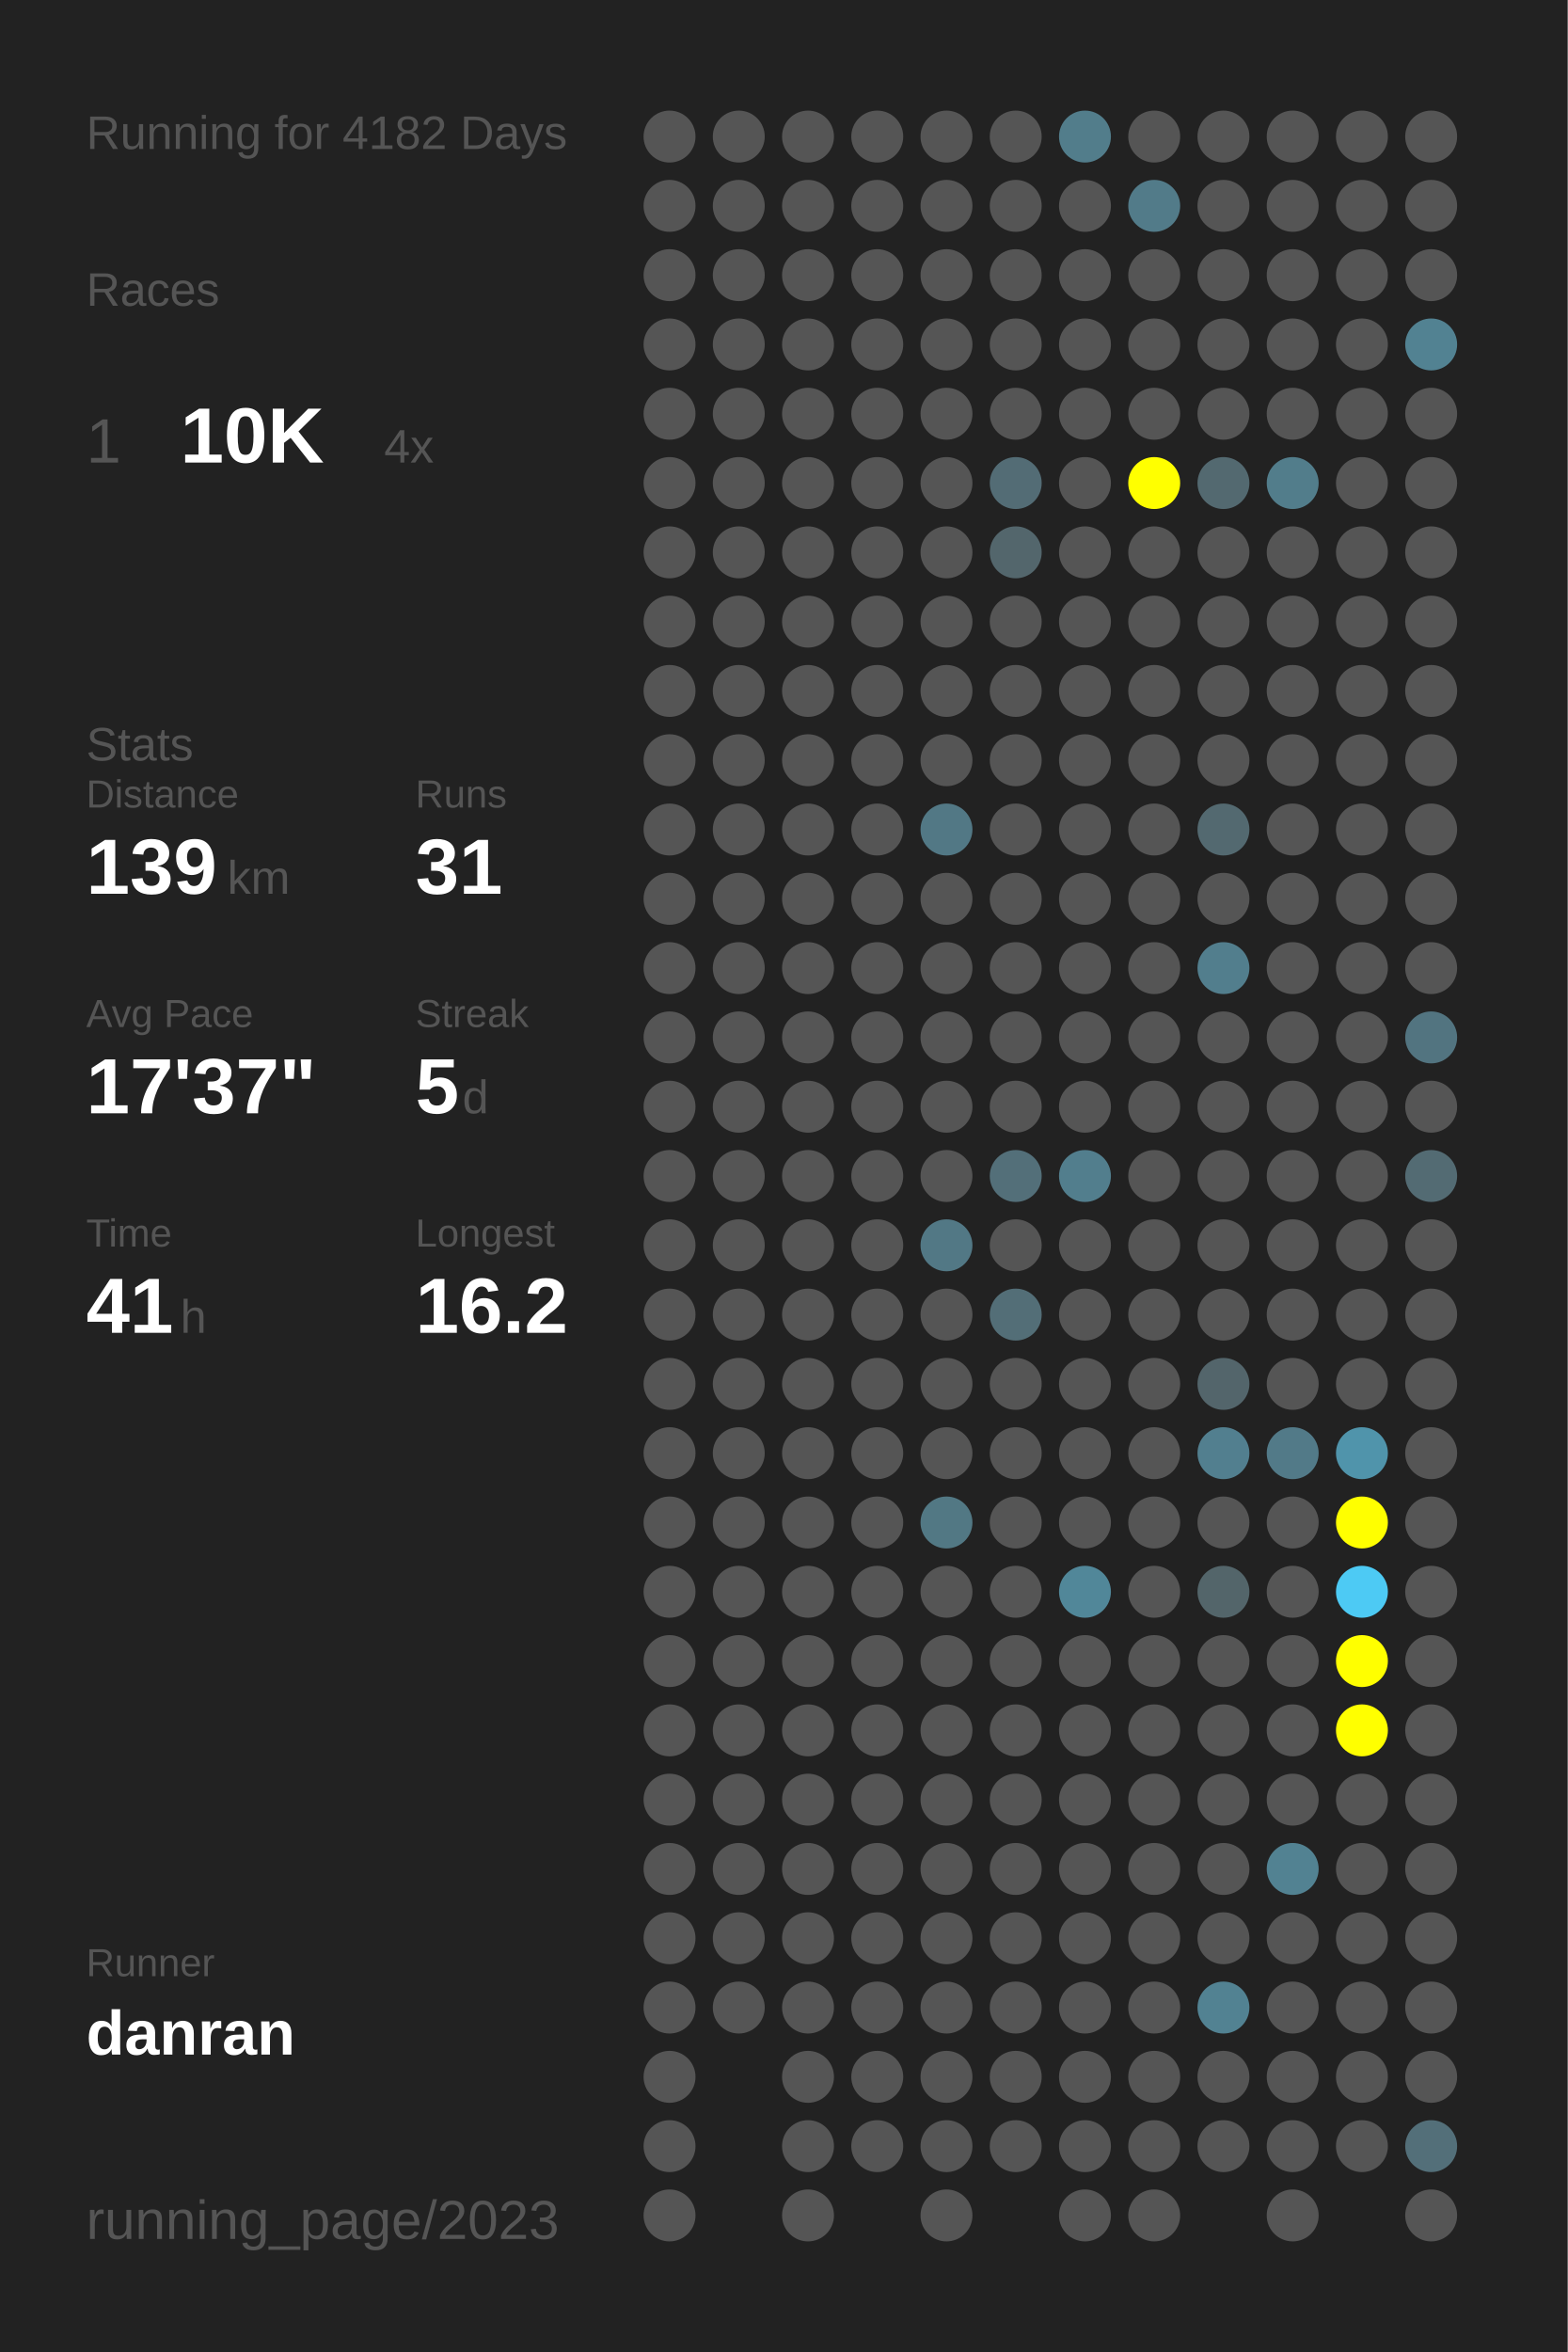
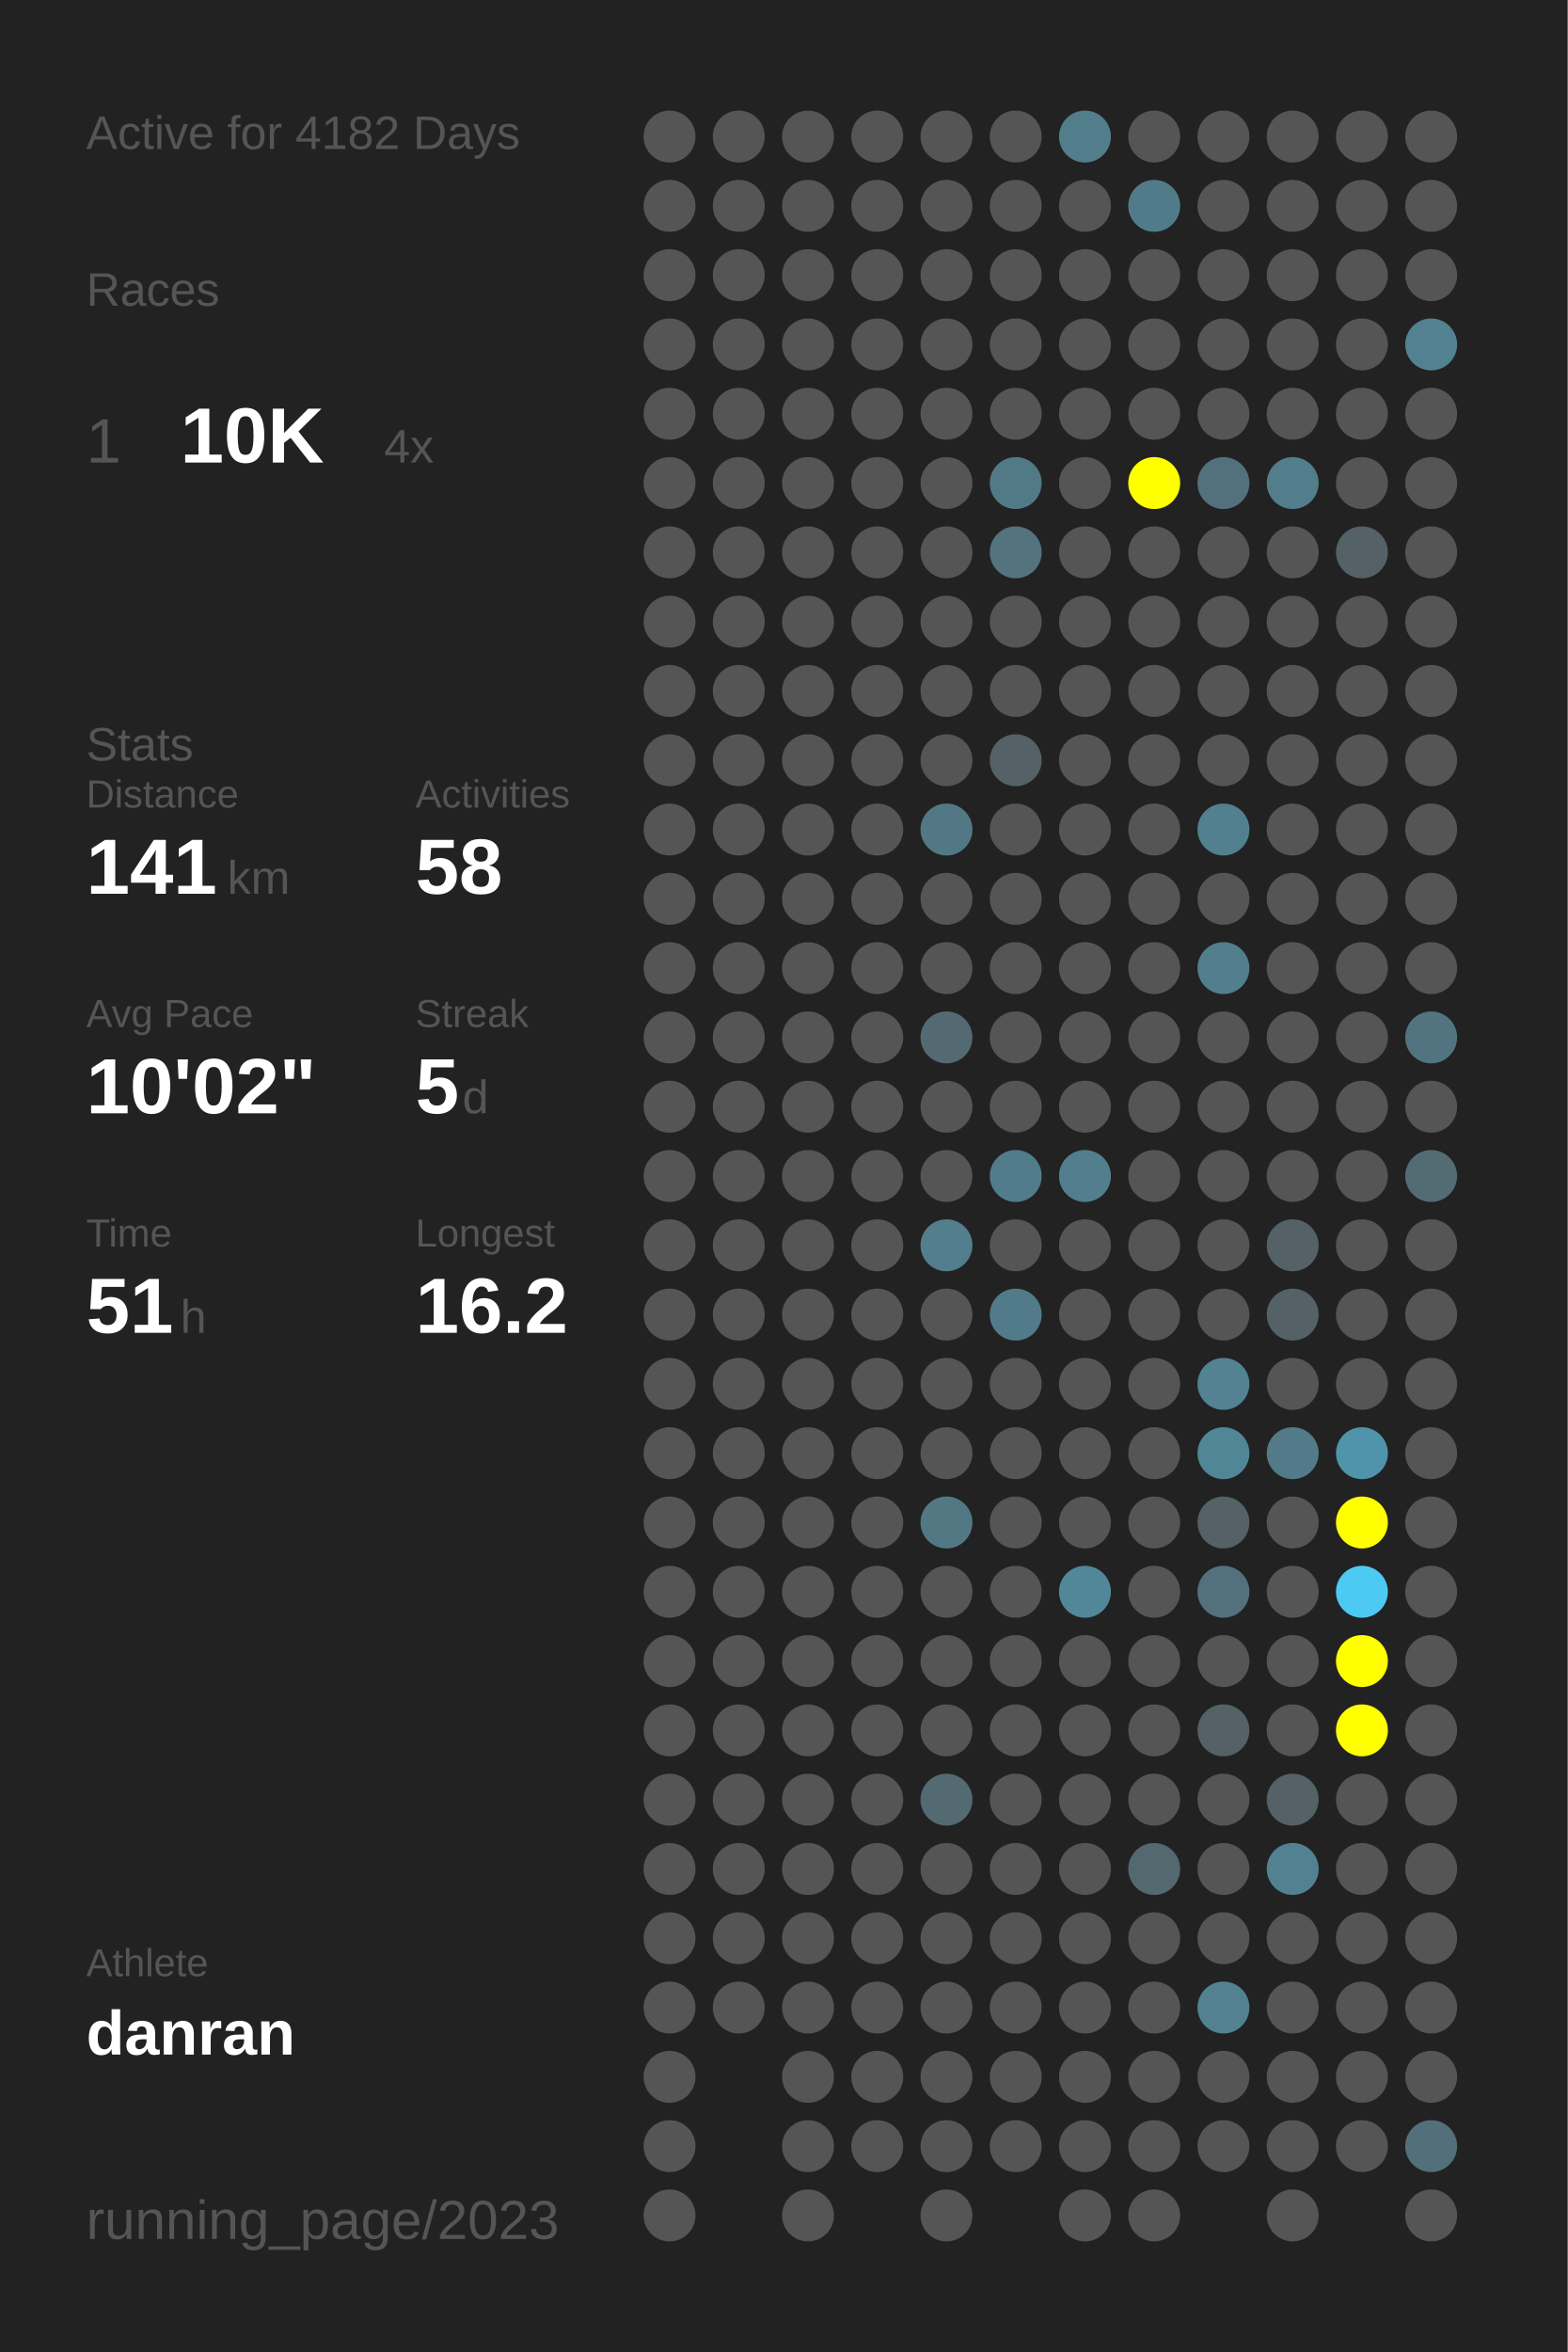
<svg xmlns="http://www.w3.org/2000/svg" baseProfile="full" height="300mm" version="1.1" viewBox="0,0,200,300" width="200mm">
  <defs />
  <rect fill="#222222" height="300" width="200" x="0" y="0" />
-   <text fill="#555555" style="font-size:6px; font-family:Arial;" x="11" y="19">Running for 4182 Days</text>
+   <text fill="#555555" style="font-size:6px; font-family:Arial;" x="11" y="19">Active for 4182 Days</text>
  <text fill="#555555" style="font-size:6px; font-family:Arial;" x="11" y="39">Races</text>
  <text fill="#555555" style="font-size:8px; font-family:Arial;" x="11" y="59">1</text>
  <text fill="#FFFFFF" style="font-size:10px; font-family:Arial; font-weight:bold;" x="23" y="59">10K</text>
  <text fill="#555555" style="font-size:6px; font-family:Arial;" x="49" y="59">4x</text>
  <text fill="#555555" style="font-size:6px; font-family:Arial;" x="11" y="97">Stats</text>
  <text fill="#555555" style="font-size:5px; font-family:Arial;" x="11" y="103">Distance</text>
-   <text fill="#FFFFFF" style="font-size:10px; font-family:Arial; font-weight:bold;" x="11" y="114">139</text>
+   <text fill="#FFFFFF" style="font-size:10px; font-family:Arial; font-weight:bold;" x="11" y="114">141</text>
  <text fill="#555555" style="font-size:6px; font-family:Arial;" x="29" y="114">km</text>
-   <text fill="#555555" style="font-size:5px; font-family:Arial;" x="53" y="103">Runs</text>
-   <text fill="#FFFFFF" style="font-size:10px; font-family:Arial; font-weight:bold;" x="53" y="114">31</text>
+   <text fill="#555555" style="font-size:5px; font-family:Arial;" x="53" y="103">Activities</text>
+   <text fill="#FFFFFF" style="font-size:10px; font-family:Arial; font-weight:bold;" x="53" y="114">58</text>
  <text fill="#555555" style="font-size:5px; font-family:Arial;" x="11" y="131">Avg Pace</text>
-   <text fill="#FFFFFF" style="font-size:10px; font-family:Arial; font-weight:bold;" x="11" y="142">17'37"</text>
+   <text fill="#FFFFFF" style="font-size:10px; font-family:Arial; font-weight:bold;" x="11" y="142">10'02"</text>
  <text fill="#555555" style="font-size:5px; font-family:Arial;" x="53" y="131">Streak</text>
  <text fill="#FFFFFF" style="font-size:10px; font-family:Arial; font-weight:bold;" x="53" y="142">5</text>
  <text fill="#555555" style="font-size:6px; font-family:Arial;" x="59" y="142">d</text>
  <text fill="#555555" style="font-size:5px; font-family:Arial;" x="11" y="159">Time</text>
-   <text fill="#FFFFFF" style="font-size:10px; font-family:Arial; font-weight:bold;" x="11" y="170">41</text>
+   <text fill="#FFFFFF" style="font-size:10px; font-family:Arial; font-weight:bold;" x="11" y="170">51</text>
  <text fill="#555555" style="font-size:6px; font-family:Arial;" x="23" y="170">h</text>
  <text fill="#555555" style="font-size:5px; font-family:Arial;" x="53" y="159">Longest</text>
  <text fill="#FFFFFF" style="font-size:10px; font-family:Arial; font-weight:bold;" x="53" y="170">16.2</text>
-   <text fill="#555555" style="font-size:5px; font-family:Arial;" x="11" y="252.065">Runner</text>
+   <text fill="#555555" style="font-size:5px; font-family:Arial;" x="11" y="252.065">Athlete</text>
  <text fill="#FFFFFF" style="font-size:8px; font-family:Arial; font-weight:bold;" x="11" y="262.065">danran</text>
  <text fill="#555555" style="font-size:7px; font-family:Arial;" x="11" y="285.581">running_page/2023</text>
  <circle cx="85.417" cy="17.419" fill="#555555" r="3.312" />
  <circle cx="85.417" cy="26.258" fill="#555555" r="3.312" />
  <circle cx="85.417" cy="35.097" fill="#555555" r="3.312" />
  <circle cx="85.417" cy="43.935" fill="#555555" r="3.312" />
  <circle cx="85.417" cy="52.774" fill="#555555" r="3.312" />
  <circle cx="85.417" cy="61.613" fill="#555555" r="3.312" />
  <circle cx="85.417" cy="70.452" fill="#555555" r="3.312" />
  <circle cx="85.417" cy="79.29" fill="#555555" r="3.312" />
  <circle cx="85.417" cy="88.129" fill="#555555" r="3.312" />
  <circle cx="85.417" cy="96.968" fill="#555555" r="3.312" />
  <circle cx="85.417" cy="105.806" fill="#555555" r="3.312" />
  <circle cx="85.417" cy="114.645" fill="#555555" r="3.312" />
  <circle cx="85.417" cy="123.484" fill="#555555" r="3.312" />
  <circle cx="85.417" cy="132.323" fill="#555555" r="3.312" />
  <circle cx="85.417" cy="141.161" fill="#555555" r="3.312" />
  <circle cx="85.417" cy="150" fill="#555555" r="3.312" />
  <circle cx="85.417" cy="158.839" fill="#555555" r="3.312" />
  <circle cx="85.417" cy="167.677" fill="#555555" r="3.312" />
  <circle cx="85.417" cy="176.516" fill="#555555" r="3.312" />
  <circle cx="85.417" cy="185.355" fill="#555555" r="3.312" />
  <circle cx="85.417" cy="194.194" fill="#555555" r="3.312" />
  <circle cx="85.417" cy="203.032" fill="#555555" r="3.312" />
  <circle cx="85.417" cy="211.871" fill="#555555" r="3.312" />
  <circle cx="85.417" cy="220.71" fill="#555555" r="3.312" />
  <circle cx="85.417" cy="229.548" fill="#555555" r="3.312" />
  <circle cx="85.417" cy="238.387" fill="#555555" r="3.312" />
  <circle cx="85.417" cy="247.226" fill="#555555" r="3.312" />
  <circle cx="85.417" cy="256.065" fill="#555555" r="3.312" />
  <circle cx="85.417" cy="264.903" fill="#555555" r="3.312" />
  <circle cx="85.417" cy="273.742" fill="#555555" r="3.312" />
  <circle cx="85.417" cy="282.581" fill="#555555" r="3.312" />
  <circle cx="94.25" cy="17.419" fill="#555555" r="3.312" />
  <circle cx="94.25" cy="26.258" fill="#555555" r="3.312" />
  <circle cx="94.25" cy="35.097" fill="#555555" r="3.312" />
  <circle cx="94.25" cy="43.935" fill="#555555" r="3.312" />
  <circle cx="94.25" cy="52.774" fill="#555555" r="3.312" />
  <circle cx="94.25" cy="61.613" fill="#555555" r="3.312" />
  <circle cx="94.25" cy="70.452" fill="#555555" r="3.312" />
  <circle cx="94.25" cy="79.29" fill="#555555" r="3.312" />
  <circle cx="94.25" cy="88.129" fill="#555555" r="3.312" />
  <circle cx="94.25" cy="96.968" fill="#555555" r="3.312" />
  <circle cx="94.25" cy="105.806" fill="#555555" r="3.312" />
  <circle cx="94.25" cy="114.645" fill="#555555" r="3.312" />
  <circle cx="94.25" cy="123.484" fill="#555555" r="3.312" />
  <circle cx="94.25" cy="132.323" fill="#555555" r="3.312" />
  <circle cx="94.25" cy="141.161" fill="#555555" r="3.312" />
  <circle cx="94.25" cy="150" fill="#555555" r="3.312" />
  <circle cx="94.25" cy="158.839" fill="#555555" r="3.312" />
  <circle cx="94.25" cy="167.677" fill="#555555" r="3.312" />
  <circle cx="94.25" cy="176.516" fill="#555555" r="3.312" />
  <circle cx="94.25" cy="185.355" fill="#555555" r="3.312" />
  <circle cx="94.25" cy="194.194" fill="#555555" r="3.312" />
  <circle cx="94.25" cy="203.032" fill="#555555" r="3.312" />
  <circle cx="94.25" cy="211.871" fill="#555555" r="3.312" />
  <circle cx="94.25" cy="220.71" fill="#555555" r="3.312" />
  <circle cx="94.25" cy="229.548" fill="#555555" r="3.312" />
  <circle cx="94.25" cy="238.387" fill="#555555" r="3.312" />
  <circle cx="94.25" cy="247.226" fill="#555555" r="3.312" />
  <circle cx="94.25" cy="256.065" fill="#555555" r="3.312" />
  <circle cx="103.083" cy="17.419" fill="#555555" r="3.312" />
  <circle cx="103.083" cy="26.258" fill="#555555" r="3.312" />
  <circle cx="103.083" cy="35.097" fill="#555555" r="3.312" />
  <circle cx="103.083" cy="43.935" fill="#555555" r="3.312" />
  <circle cx="103.083" cy="52.774" fill="#555555" r="3.312" />
  <circle cx="103.083" cy="61.613" fill="#555555" r="3.312" />
  <circle cx="103.083" cy="70.452" fill="#555555" r="3.312" />
  <circle cx="103.083" cy="79.29" fill="#555555" r="3.312" />
  <circle cx="103.083" cy="88.129" fill="#555555" r="3.312" />
  <circle cx="103.083" cy="96.968" fill="#555555" r="3.312" />
  <circle cx="103.083" cy="105.806" fill="#555555" r="3.312" />
  <circle cx="103.083" cy="114.645" fill="#555555" r="3.312" />
  <circle cx="103.083" cy="123.484" fill="#555555" r="3.312" />
  <circle cx="103.083" cy="132.323" fill="#555555" r="3.312" />
  <circle cx="103.083" cy="141.161" fill="#555555" r="3.312" />
  <circle cx="103.083" cy="150" fill="#555555" r="3.312" />
  <circle cx="103.083" cy="158.839" fill="#555555" r="3.312" />
  <circle cx="103.083" cy="167.677" fill="#555555" r="3.312" />
  <circle cx="103.083" cy="176.516" fill="#555555" r="3.312" />
  <circle cx="103.083" cy="185.355" fill="#555555" r="3.312" />
  <circle cx="103.083" cy="194.194" fill="#555555" r="3.312" />
  <circle cx="103.083" cy="203.032" fill="#555555" r="3.312" />
  <circle cx="103.083" cy="211.871" fill="#555555" r="3.312" />
  <circle cx="103.083" cy="220.71" fill="#555555" r="3.312" />
  <circle cx="103.083" cy="229.548" fill="#555555" r="3.312" />
  <circle cx="103.083" cy="238.387" fill="#555555" r="3.312" />
  <circle cx="103.083" cy="247.226" fill="#555555" r="3.312" />
  <circle cx="103.083" cy="256.065" fill="#555555" r="3.312" />
  <circle cx="103.083" cy="264.903" fill="#555555" r="3.312" />
  <circle cx="103.083" cy="273.742" fill="#555555" r="3.312" />
  <circle cx="103.083" cy="282.581" fill="#555555" r="3.312" />
  <circle cx="111.917" cy="17.419" fill="#555555" r="3.312" />
  <circle cx="111.917" cy="26.258" fill="#555555" r="3.312" />
  <circle cx="111.917" cy="35.097" fill="#555555" r="3.312" />
  <circle cx="111.917" cy="43.935" fill="#555555" r="3.312" />
  <circle cx="111.917" cy="52.774" fill="#555555" r="3.312" />
  <circle cx="111.917" cy="61.613" fill="#555555" r="3.312" />
  <circle cx="111.917" cy="70.452" fill="#555555" r="3.312" />
  <circle cx="111.917" cy="79.29" fill="#555555" r="3.312" />
  <circle cx="111.917" cy="88.129" fill="#555555" r="3.312" />
  <circle cx="111.917" cy="96.968" fill="#555555" r="3.312" />
  <circle cx="111.917" cy="105.806" fill="#555555" r="3.312" />
  <circle cx="111.917" cy="114.645" fill="#555555" r="3.312" />
  <circle cx="111.917" cy="123.484" fill="#555555" r="3.312" />
  <circle cx="111.917" cy="132.323" fill="#555555" r="3.312" />
  <circle cx="111.917" cy="141.161" fill="#555555" r="3.312" />
  <circle cx="111.917" cy="150" fill="#555555" r="3.312" />
  <circle cx="111.917" cy="158.839" fill="#555555" r="3.312" />
  <circle cx="111.917" cy="167.677" fill="#555555" r="3.312" />
  <circle cx="111.917" cy="176.516" fill="#555555" r="3.312" />
  <circle cx="111.917" cy="185.355" fill="#555555" r="3.312" />
  <circle cx="111.917" cy="194.194" fill="#555555" r="3.312" />
  <circle cx="111.917" cy="203.032" fill="#555555" r="3.312" />
  <circle cx="111.917" cy="211.871" fill="#555555" r="3.312" />
  <circle cx="111.917" cy="220.71" fill="#555555" r="3.312" />
  <circle cx="111.917" cy="229.548" fill="#555555" r="3.312" />
  <circle cx="111.917" cy="238.387" fill="#555555" r="3.312" />
  <circle cx="111.917" cy="247.226" fill="#555555" r="3.312" />
  <circle cx="111.917" cy="256.065" fill="#555555" r="3.312" />
  <circle cx="111.917" cy="264.903" fill="#555555" r="3.312" />
  <circle cx="111.917" cy="273.742" fill="#555555" r="3.312" />
  <circle cx="120.75" cy="17.419" fill="#555555" r="3.312" />
  <circle cx="120.75" cy="26.258" fill="#555555" r="3.312" />
  <circle cx="120.75" cy="35.097" fill="#555555" r="3.312" />
  <circle cx="120.75" cy="43.935" fill="#555555" r="3.312" />
  <circle cx="120.75" cy="52.774" fill="#555555" r="3.312" />
  <circle cx="120.75" cy="61.613" fill="#555555" r="3.312" />
  <circle cx="120.75" cy="70.452" fill="#555555" r="3.312" />
  <circle cx="120.75" cy="79.29" fill="#555555" r="3.312" />
  <circle cx="120.75" cy="88.129" fill="#555555" r="3.312" />
  <circle cx="120.75" cy="96.968" fill="#555555" r="3.312" />
  <circle cx="120.75" cy="105.806" fill="#527885" r="3.312" />
  <circle cx="120.75" cy="114.645" fill="#555555" r="3.312" />
  <circle cx="120.75" cy="123.484" fill="#555555" r="3.312" />
-   <circle cx="120.75" cy="132.323" fill="#555555" r="3.312" />
+   <circle cx="120.75" cy="132.323" fill="#536a72" r="3.312" />
  <circle cx="120.75" cy="141.161" fill="#555555" r="3.312" />
  <circle cx="120.75" cy="150" fill="#555555" r="3.312" />
-   <circle cx="120.75" cy="158.839" fill="#527885" r="3.312" />
+   <circle cx="120.75" cy="158.839" fill="#527e8d" r="3.312" />
  <circle cx="120.75" cy="167.677" fill="#555555" r="3.312" />
  <circle cx="120.75" cy="176.516" fill="#555555" r="3.312" />
  <circle cx="120.75" cy="185.355" fill="#555555" r="3.312" />
  <circle cx="120.75" cy="194.194" fill="#527884" r="3.312" />
  <circle cx="120.75" cy="203.032" fill="#555555" r="3.312" />
  <circle cx="120.75" cy="211.871" fill="#555555" r="3.312" />
  <circle cx="120.75" cy="220.71" fill="#555555" r="3.312" />
-   <circle cx="120.75" cy="229.548" fill="#555555" r="3.312" />
+   <circle cx="120.75" cy="229.548" fill="#536a72" r="3.312" />
  <circle cx="120.75" cy="238.387" fill="#555555" r="3.312" />
  <circle cx="120.75" cy="247.226" fill="#555555" r="3.312" />
  <circle cx="120.75" cy="256.065" fill="#555555" r="3.312" />
  <circle cx="120.75" cy="264.903" fill="#555555" r="3.312" />
  <circle cx="120.75" cy="273.742" fill="#555555" r="3.312" />
  <circle cx="120.75" cy="282.581" fill="#555555" r="3.312" />
  <circle cx="129.583" cy="17.419" fill="#555555" r="3.312" />
  <circle cx="129.583" cy="26.258" fill="#555555" r="3.312" />
  <circle cx="129.583" cy="35.097" fill="#555555" r="3.312" />
  <circle cx="129.583" cy="43.935" fill="#555555" r="3.312" />
  <circle cx="129.583" cy="52.774" fill="#555555" r="3.312" />
-   <circle cx="129.583" cy="61.613" fill="#536c75" r="3.312" />
-   <circle cx="129.583" cy="70.452" fill="#53666c" r="3.312" />
+   <circle cx="129.583" cy="61.613" fill="#527986" r="3.312" />
+   <circle cx="129.583" cy="70.452" fill="#53737e" r="3.312" />
  <circle cx="129.583" cy="79.29" fill="#555555" r="3.312" />
  <circle cx="129.583" cy="88.129" fill="#555555" r="3.312" />
-   <circle cx="129.583" cy="96.968" fill="#555555" r="3.312" />
+   <circle cx="129.583" cy="96.968" fill="#546166" r="3.312" />
  <circle cx="129.583" cy="105.806" fill="#555555" r="3.312" />
  <circle cx="129.583" cy="114.645" fill="#555555" r="3.312" />
  <circle cx="129.583" cy="123.484" fill="#555555" r="3.312" />
  <circle cx="129.583" cy="132.323" fill="#555555" r="3.312" />
  <circle cx="129.583" cy="141.161" fill="#555555" r="3.312" />
-   <circle cx="129.583" cy="150" fill="#536f79" r="3.312" />
+   <circle cx="129.583" cy="150" fill="#527c8b" r="3.312" />
  <circle cx="129.583" cy="158.839" fill="#555555" r="3.312" />
-   <circle cx="129.583" cy="167.677" fill="#536e77" r="3.312" />
+   <circle cx="129.583" cy="167.677" fill="#527b89" r="3.312" />
  <circle cx="129.583" cy="176.516" fill="#555555" r="3.312" />
  <circle cx="129.583" cy="185.355" fill="#555555" r="3.312" />
  <circle cx="129.583" cy="194.194" fill="#555555" r="3.312" />
  <circle cx="129.583" cy="203.032" fill="#555555" r="3.312" />
  <circle cx="129.583" cy="211.871" fill="#555555" r="3.312" />
  <circle cx="129.583" cy="220.71" fill="#555555" r="3.312" />
  <circle cx="129.583" cy="229.548" fill="#555555" r="3.312" />
  <circle cx="129.583" cy="238.387" fill="#555555" r="3.312" />
  <circle cx="129.583" cy="247.226" fill="#555555" r="3.312" />
  <circle cx="129.583" cy="256.065" fill="#555555" r="3.312" />
  <circle cx="129.583" cy="264.903" fill="#555555" r="3.312" />
  <circle cx="129.583" cy="273.742" fill="#555555" r="3.312" />
  <circle cx="138.417" cy="17.419" fill="#527d8b" r="3.312" />
  <circle cx="138.417" cy="26.258" fill="#555555" r="3.312" />
  <circle cx="138.417" cy="35.097" fill="#555555" r="3.312" />
  <circle cx="138.417" cy="43.935" fill="#555555" r="3.312" />
  <circle cx="138.417" cy="52.774" fill="#555555" r="3.312" />
  <circle cx="138.417" cy="61.613" fill="#555555" r="3.312" />
  <circle cx="138.417" cy="70.452" fill="#555555" r="3.312" />
  <circle cx="138.417" cy="79.29" fill="#555555" r="3.312" />
  <circle cx="138.417" cy="88.129" fill="#555555" r="3.312" />
  <circle cx="138.417" cy="96.968" fill="#555555" r="3.312" />
  <circle cx="138.417" cy="105.806" fill="#555555" r="3.312" />
  <circle cx="138.417" cy="114.645" fill="#555555" r="3.312" />
  <circle cx="138.417" cy="123.484" fill="#555555" r="3.312" />
  <circle cx="138.417" cy="132.323" fill="#555555" r="3.312" />
  <circle cx="138.417" cy="141.161" fill="#555555" r="3.312" />
  <circle cx="138.417" cy="150" fill="#527e8d" r="3.312" />
  <circle cx="138.417" cy="158.839" fill="#555555" r="3.312" />
  <circle cx="138.417" cy="167.677" fill="#555555" r="3.312" />
  <circle cx="138.417" cy="176.516" fill="#555555" r="3.312" />
  <circle cx="138.417" cy="185.355" fill="#555555" r="3.312" />
  <circle cx="138.417" cy="194.194" fill="#555555" r="3.312" />
  <circle cx="138.417" cy="203.032" fill="#518799" r="3.312" />
  <circle cx="138.417" cy="211.871" fill="#555555" r="3.312" />
  <circle cx="138.417" cy="220.71" fill="#555555" r="3.312" />
  <circle cx="138.417" cy="229.548" fill="#555555" r="3.312" />
  <circle cx="138.417" cy="238.387" fill="#555555" r="3.312" />
  <circle cx="138.417" cy="247.226" fill="#555555" r="3.312" />
  <circle cx="138.417" cy="256.065" fill="#555555" r="3.312" />
  <circle cx="138.417" cy="264.903" fill="#555555" r="3.312" />
  <circle cx="138.417" cy="273.742" fill="#555555" r="3.312" />
  <circle cx="138.417" cy="282.581" fill="#555555" r="3.312" />
  <circle cx="147.25" cy="17.419" fill="#555555" r="3.312" />
  <circle cx="147.25" cy="26.258" fill="#527b89" r="3.312" />
  <circle cx="147.25" cy="35.097" fill="#555555" r="3.312" />
  <circle cx="147.25" cy="43.935" fill="#555555" r="3.312" />
  <circle cx="147.25" cy="52.774" fill="#555555" r="3.312" />
  <circle cx="147.25" cy="61.613" fill="#FFFF00" r="3.312" />
  <circle cx="147.25" cy="70.452" fill="#555555" r="3.312" />
  <circle cx="147.25" cy="79.29" fill="#555555" r="3.312" />
  <circle cx="147.25" cy="88.129" fill="#555555" r="3.312" />
  <circle cx="147.25" cy="96.968" fill="#555555" r="3.312" />
  <circle cx="147.25" cy="105.806" fill="#555555" r="3.312" />
  <circle cx="147.25" cy="114.645" fill="#555555" r="3.312" />
  <circle cx="147.25" cy="123.484" fill="#555555" r="3.312" />
  <circle cx="147.25" cy="132.323" fill="#555555" r="3.312" />
  <circle cx="147.25" cy="141.161" fill="#555555" r="3.312" />
  <circle cx="147.25" cy="150" fill="#555555" r="3.312" />
  <circle cx="147.25" cy="158.839" fill="#555555" r="3.312" />
  <circle cx="147.25" cy="167.677" fill="#555555" r="3.312" />
  <circle cx="147.25" cy="176.516" fill="#555555" r="3.312" />
  <circle cx="147.25" cy="185.355" fill="#555555" r="3.312" />
  <circle cx="147.25" cy="194.194" fill="#555555" r="3.312" />
  <circle cx="147.25" cy="203.032" fill="#555555" r="3.312" />
  <circle cx="147.25" cy="211.871" fill="#555555" r="3.312" />
  <circle cx="147.25" cy="220.71" fill="#555555" r="3.312" />
  <circle cx="147.25" cy="229.548" fill="#555555" r="3.312" />
-   <circle cx="147.25" cy="238.387" fill="#555555" r="3.312" />
+   <circle cx="147.25" cy="238.387" fill="#53686f" r="3.312" />
  <circle cx="147.25" cy="247.226" fill="#555555" r="3.312" />
  <circle cx="147.25" cy="256.065" fill="#555555" r="3.312" />
  <circle cx="147.25" cy="264.903" fill="#555555" r="3.312" />
  <circle cx="147.25" cy="273.742" fill="#555555" r="3.312" />
  <circle cx="147.25" cy="282.581" fill="#555555" r="3.312" />
  <circle cx="156.083" cy="17.419" fill="#555555" r="3.312" />
  <circle cx="156.083" cy="26.258" fill="#555555" r="3.312" />
  <circle cx="156.083" cy="35.097" fill="#555555" r="3.312" />
  <circle cx="156.083" cy="43.935" fill="#555555" r="3.312" />
  <circle cx="156.083" cy="52.774" fill="#555555" r="3.312" />
-   <circle cx="156.083" cy="61.613" fill="#536970" r="3.312" />
+   <circle cx="156.083" cy="61.613" fill="#53717c" r="3.312" />
  <circle cx="156.083" cy="70.452" fill="#555555" r="3.312" />
  <circle cx="156.083" cy="79.29" fill="#555555" r="3.312" />
  <circle cx="156.083" cy="88.129" fill="#555555" r="3.312" />
  <circle cx="156.083" cy="96.968" fill="#555555" r="3.312" />
-   <circle cx="156.083" cy="105.806" fill="#536970" r="3.312" />
+   <circle cx="156.083" cy="105.806" fill="#52808f" r="3.312" />
  <circle cx="156.083" cy="114.645" fill="#555555" r="3.312" />
  <circle cx="156.083" cy="123.484" fill="#527e8d" r="3.312" />
  <circle cx="156.083" cy="132.323" fill="#555555" r="3.312" />
  <circle cx="156.083" cy="141.161" fill="#555555" r="3.312" />
  <circle cx="156.083" cy="150" fill="#555555" r="3.312" />
  <circle cx="156.083" cy="158.839" fill="#555555" r="3.312" />
  <circle cx="156.083" cy="167.677" fill="#555555" r="3.312" />
-   <circle cx="156.083" cy="176.516" fill="#53656b" r="3.312" />
-   <circle cx="156.083" cy="185.355" fill="#527f8f" r="3.312" />
-   <circle cx="156.083" cy="194.194" fill="#555555" r="3.312" />
-   <circle cx="156.083" cy="203.032" fill="#53656a" r="3.312" />
+   <circle cx="156.083" cy="176.516" fill="#528293" r="3.312" />
+   <circle cx="156.083" cy="185.355" fill="#518697" r="3.312" />
+   <circle cx="156.083" cy="194.194" fill="#546166" r="3.312" />
+   <circle cx="156.083" cy="203.032" fill="#53717c" r="3.312" />
  <circle cx="156.083" cy="211.871" fill="#555555" r="3.312" />
-   <circle cx="156.083" cy="220.71" fill="#555555" r="3.312" />
+   <circle cx="156.083" cy="220.71" fill="#546166" r="3.312" />
  <circle cx="156.083" cy="229.548" fill="#555555" r="3.312" />
  <circle cx="156.083" cy="238.387" fill="#555555" r="3.312" />
  <circle cx="156.083" cy="247.226" fill="#555555" r="3.312" />
  <circle cx="156.083" cy="256.065" fill="#528292" r="3.312" />
  <circle cx="156.083" cy="264.903" fill="#555555" r="3.312" />
  <circle cx="156.083" cy="273.742" fill="#555555" r="3.312" />
  <circle cx="164.917" cy="17.419" fill="#555555" r="3.312" />
  <circle cx="164.917" cy="26.258" fill="#555555" r="3.312" />
  <circle cx="164.917" cy="35.097" fill="#555555" r="3.312" />
  <circle cx="164.917" cy="43.935" fill="#555555" r="3.312" />
  <circle cx="164.917" cy="52.774" fill="#555555" r="3.312" />
  <circle cx="164.917" cy="61.613" fill="#527d8b" r="3.312" />
  <circle cx="164.917" cy="70.452" fill="#555555" r="3.312" />
  <circle cx="164.917" cy="79.29" fill="#555555" r="3.312" />
  <circle cx="164.917" cy="88.129" fill="#555555" r="3.312" />
  <circle cx="164.917" cy="96.968" fill="#555555" r="3.312" />
  <circle cx="164.917" cy="105.806" fill="#555555" r="3.312" />
  <circle cx="164.917" cy="114.645" fill="#555555" r="3.312" />
  <circle cx="164.917" cy="123.484" fill="#555555" r="3.312" />
  <circle cx="164.917" cy="132.323" fill="#555555" r="3.312" />
  <circle cx="164.917" cy="141.161" fill="#555555" r="3.312" />
  <circle cx="164.917" cy="150" fill="#555555" r="3.312" />
-   <circle cx="164.917" cy="158.839" fill="#555555" r="3.312" />
-   <circle cx="164.917" cy="167.677" fill="#555555" r="3.312" />
+   <circle cx="164.917" cy="158.839" fill="#546166" r="3.312" />
+   <circle cx="164.917" cy="167.677" fill="#546166" r="3.312" />
  <circle cx="164.917" cy="176.516" fill="#555555" r="3.312" />
  <circle cx="164.917" cy="185.355" fill="#527a88" r="3.312" />
  <circle cx="164.917" cy="194.194" fill="#555555" r="3.312" />
  <circle cx="164.917" cy="203.032" fill="#555555" r="3.312" />
  <circle cx="164.917" cy="211.871" fill="#555555" r="3.312" />
  <circle cx="164.917" cy="220.71" fill="#555555" r="3.312" />
-   <circle cx="164.917" cy="229.548" fill="#555555" r="3.312" />
+   <circle cx="164.917" cy="229.548" fill="#546166" r="3.312" />
  <circle cx="164.917" cy="238.387" fill="#528292" r="3.312" />
  <circle cx="164.917" cy="247.226" fill="#555555" r="3.312" />
  <circle cx="164.917" cy="256.065" fill="#555555" r="3.312" />
  <circle cx="164.917" cy="264.903" fill="#555555" r="3.312" />
  <circle cx="164.917" cy="273.742" fill="#555555" r="3.312" />
  <circle cx="164.917" cy="282.581" fill="#555555" r="3.312" />
  <circle cx="173.75" cy="17.419" fill="#555555" r="3.312" />
  <circle cx="173.75" cy="26.258" fill="#555555" r="3.312" />
  <circle cx="173.75" cy="35.097" fill="#555555" r="3.312" />
  <circle cx="173.75" cy="43.935" fill="#555555" r="3.312" />
  <circle cx="173.75" cy="52.774" fill="#555555" r="3.312" />
  <circle cx="173.75" cy="61.613" fill="#555555" r="3.312" />
-   <circle cx="173.75" cy="70.452" fill="#555555" r="3.312" />
+   <circle cx="173.75" cy="70.452" fill="#546166" r="3.312" />
  <circle cx="173.75" cy="79.29" fill="#555555" r="3.312" />
  <circle cx="173.75" cy="88.129" fill="#555555" r="3.312" />
  <circle cx="173.75" cy="96.968" fill="#555555" r="3.312" />
  <circle cx="173.75" cy="105.806" fill="#555555" r="3.312" />
  <circle cx="173.75" cy="114.645" fill="#555555" r="3.312" />
  <circle cx="173.75" cy="123.484" fill="#555555" r="3.312" />
  <circle cx="173.75" cy="132.323" fill="#555555" r="3.312" />
  <circle cx="173.75" cy="141.161" fill="#555555" r="3.312" />
  <circle cx="173.75" cy="150" fill="#555555" r="3.312" />
  <circle cx="173.75" cy="158.839" fill="#555555" r="3.312" />
  <circle cx="173.75" cy="167.677" fill="#555555" r="3.312" />
  <circle cx="173.75" cy="176.516" fill="#555555" r="3.312" />
  <circle cx="173.75" cy="185.355" fill="#5094ab" r="3.312" />
  <circle cx="173.75" cy="194.194" fill="#FFFF00" r="3.312" />
  <circle cx="173.75" cy="203.032" fill="#4dcaf4" r="3.312" />
  <circle cx="173.75" cy="211.871" fill="#FFFF00" r="3.312" />
  <circle cx="173.75" cy="220.71" fill="#FFFF00" r="3.312" />
  <circle cx="173.75" cy="229.548" fill="#555555" r="3.312" />
  <circle cx="173.75" cy="238.387" fill="#555555" r="3.312" />
  <circle cx="173.75" cy="247.226" fill="#555555" r="3.312" />
  <circle cx="173.75" cy="256.065" fill="#555555" r="3.312" />
  <circle cx="173.75" cy="264.903" fill="#555555" r="3.312" />
  <circle cx="173.75" cy="273.742" fill="#555555" r="3.312" />
  <circle cx="182.583" cy="17.419" fill="#555555" r="3.312" />
  <circle cx="182.583" cy="26.258" fill="#555555" r="3.312" />
  <circle cx="182.583" cy="35.097" fill="#555555" r="3.312" />
  <circle cx="182.583" cy="43.935" fill="#528292" r="3.312" />
  <circle cx="182.583" cy="52.774" fill="#555555" r="3.312" />
  <circle cx="182.583" cy="61.613" fill="#555555" r="3.312" />
  <circle cx="182.583" cy="70.452" fill="#555555" r="3.312" />
  <circle cx="182.583" cy="79.29" fill="#555555" r="3.312" />
  <circle cx="182.583" cy="88.129" fill="#555555" r="3.312" />
  <circle cx="182.583" cy="96.968" fill="#555555" r="3.312" />
  <circle cx="182.583" cy="105.806" fill="#555555" r="3.312" />
  <circle cx="182.583" cy="114.645" fill="#555555" r="3.312" />
  <circle cx="182.583" cy="123.484" fill="#555555" r="3.312" />
  <circle cx="182.583" cy="132.323" fill="#527480" r="3.312" />
  <circle cx="182.583" cy="141.161" fill="#555555" r="3.312" />
  <circle cx="182.583" cy="150" fill="#536b73" r="3.312" />
  <circle cx="182.583" cy="158.839" fill="#555555" r="3.312" />
  <circle cx="182.583" cy="167.677" fill="#555555" r="3.312" />
  <circle cx="182.583" cy="176.516" fill="#555555" r="3.312" />
  <circle cx="182.583" cy="185.355" fill="#555555" r="3.312" />
  <circle cx="182.583" cy="194.194" fill="#555555" r="3.312" />
  <circle cx="182.583" cy="203.032" fill="#555555" r="3.312" />
  <circle cx="182.583" cy="211.871" fill="#555555" r="3.312" />
  <circle cx="182.583" cy="220.71" fill="#555555" r="3.312" />
  <circle cx="182.583" cy="229.548" fill="#555555" r="3.312" />
  <circle cx="182.583" cy="238.387" fill="#555555" r="3.312" />
  <circle cx="182.583" cy="247.226" fill="#555555" r="3.312" />
  <circle cx="182.583" cy="256.065" fill="#555555" r="3.312" />
  <circle cx="182.583" cy="264.903" fill="#555555" r="3.312" />
  <circle cx="182.583" cy="273.742" fill="#536f79" r="3.312" />
  <circle cx="182.583" cy="282.581" fill="#555555" r="3.312" />
</svg>
